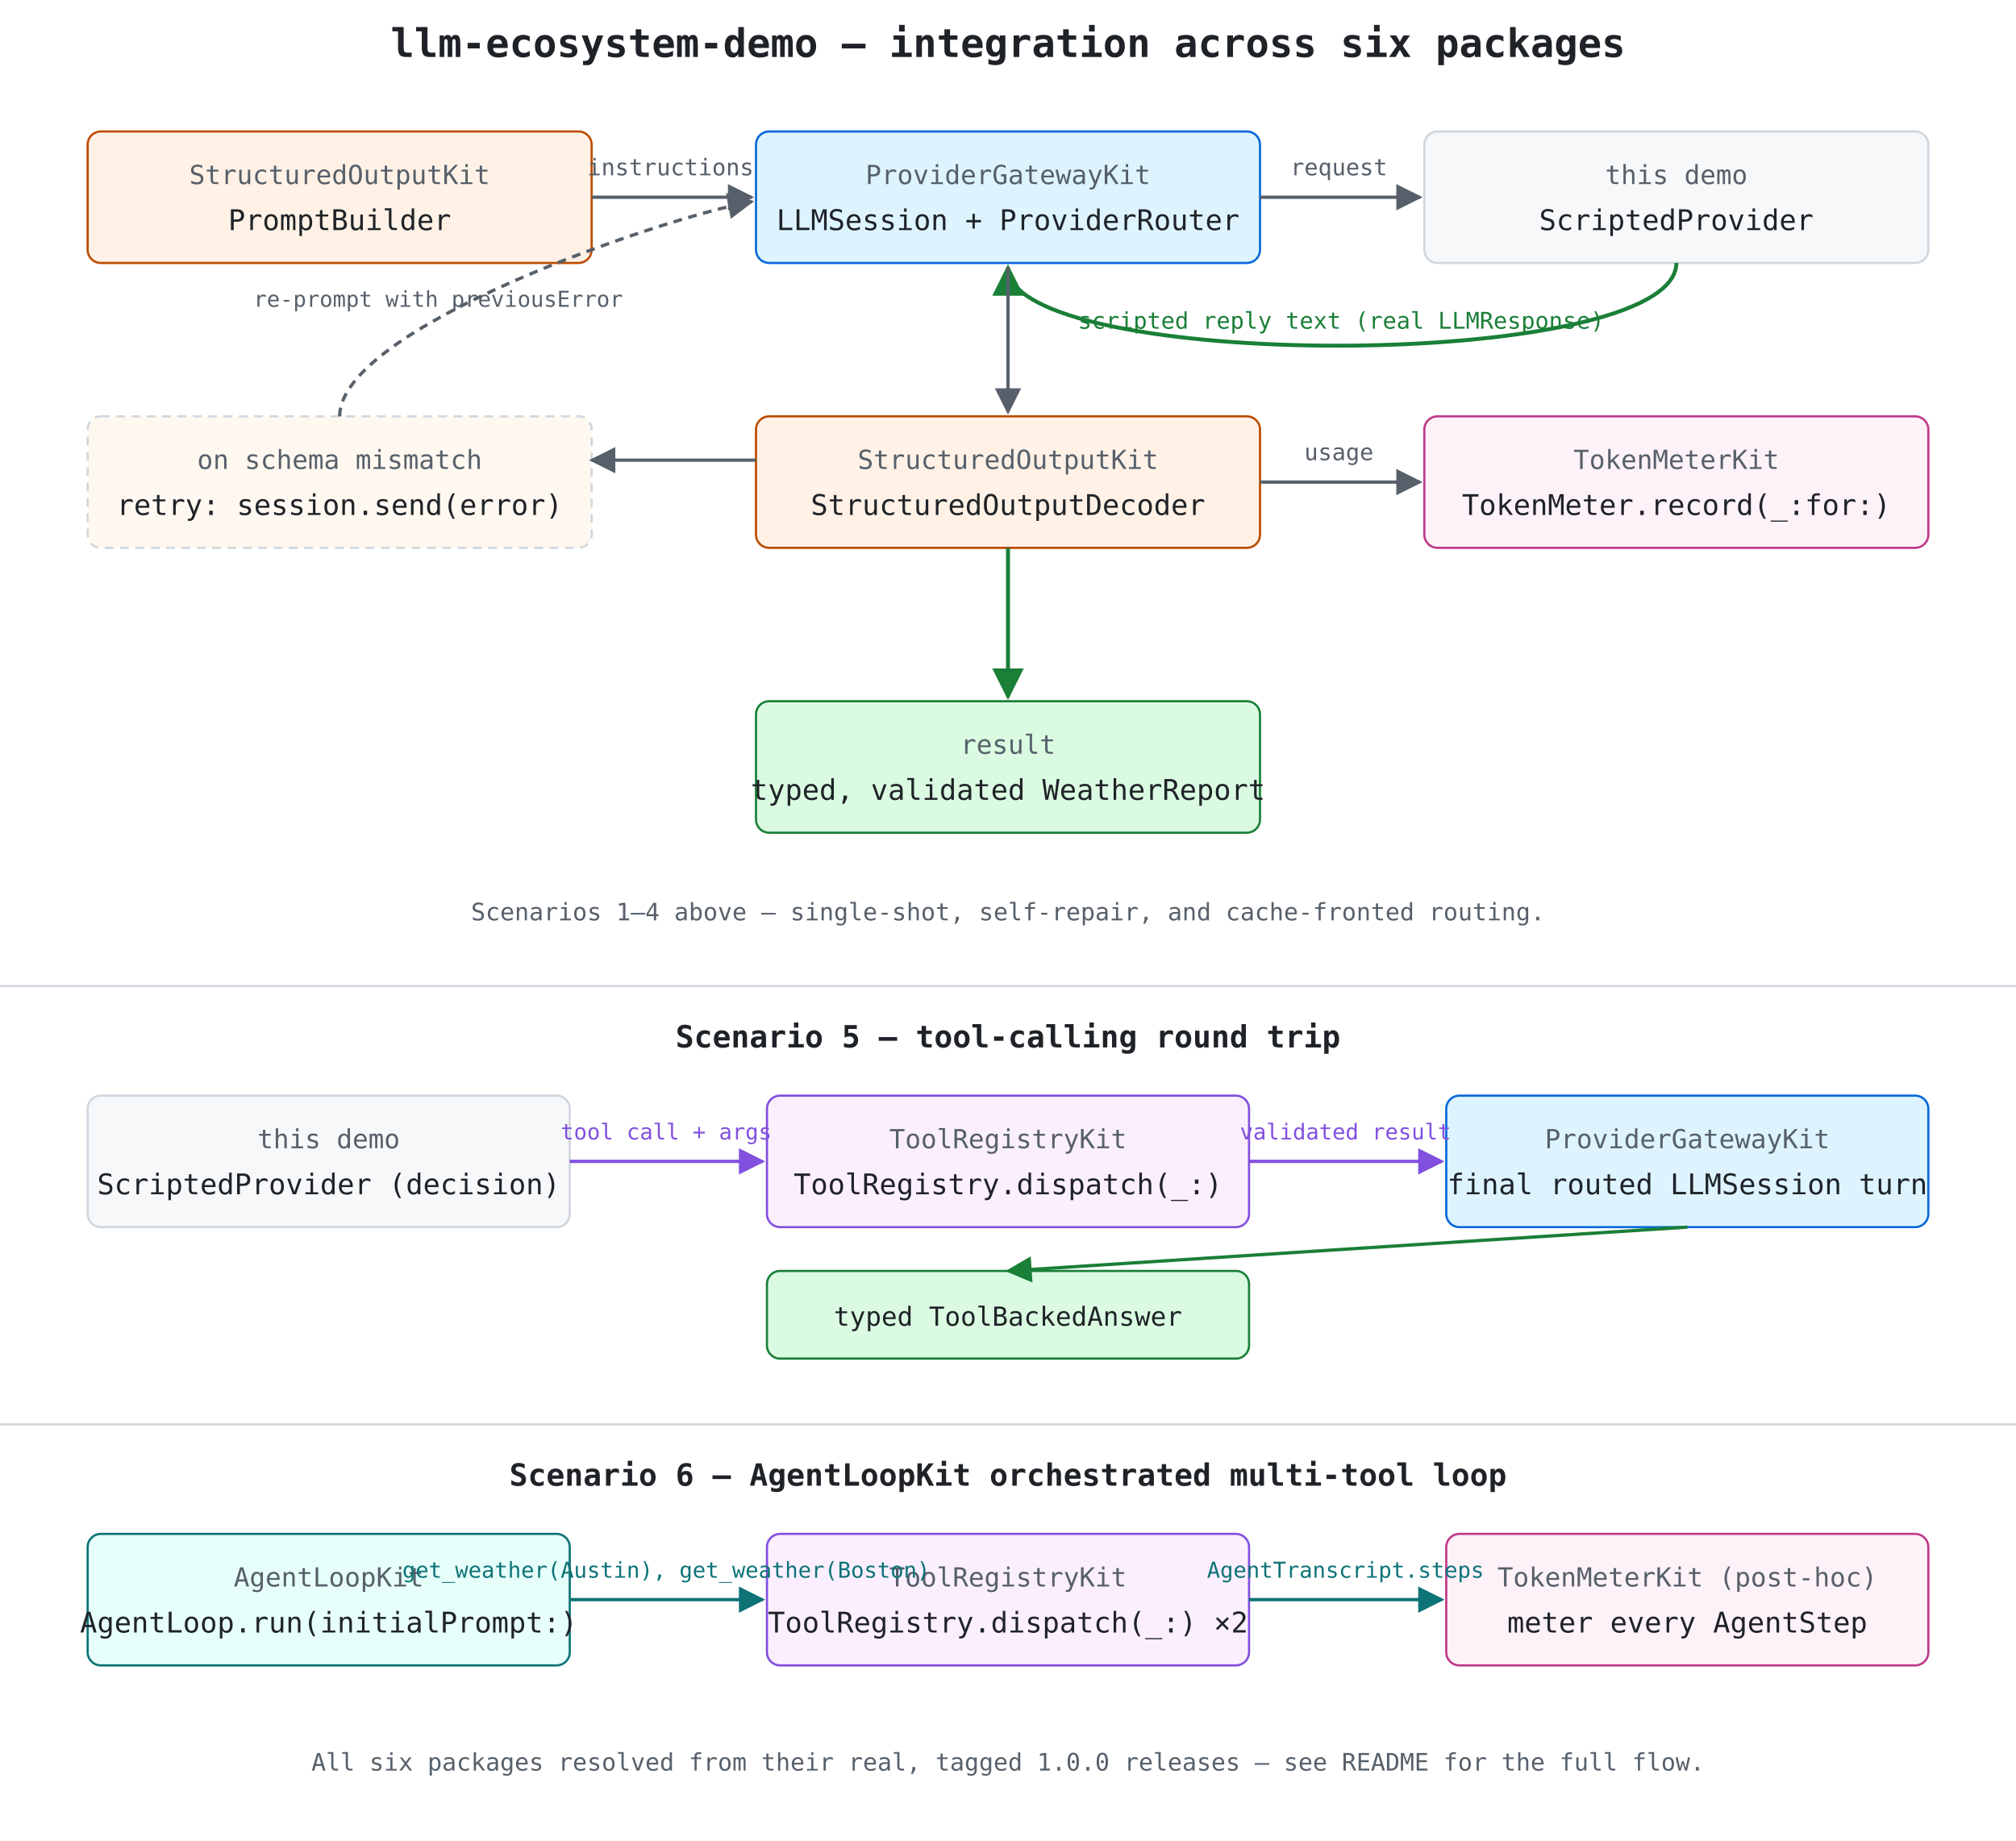
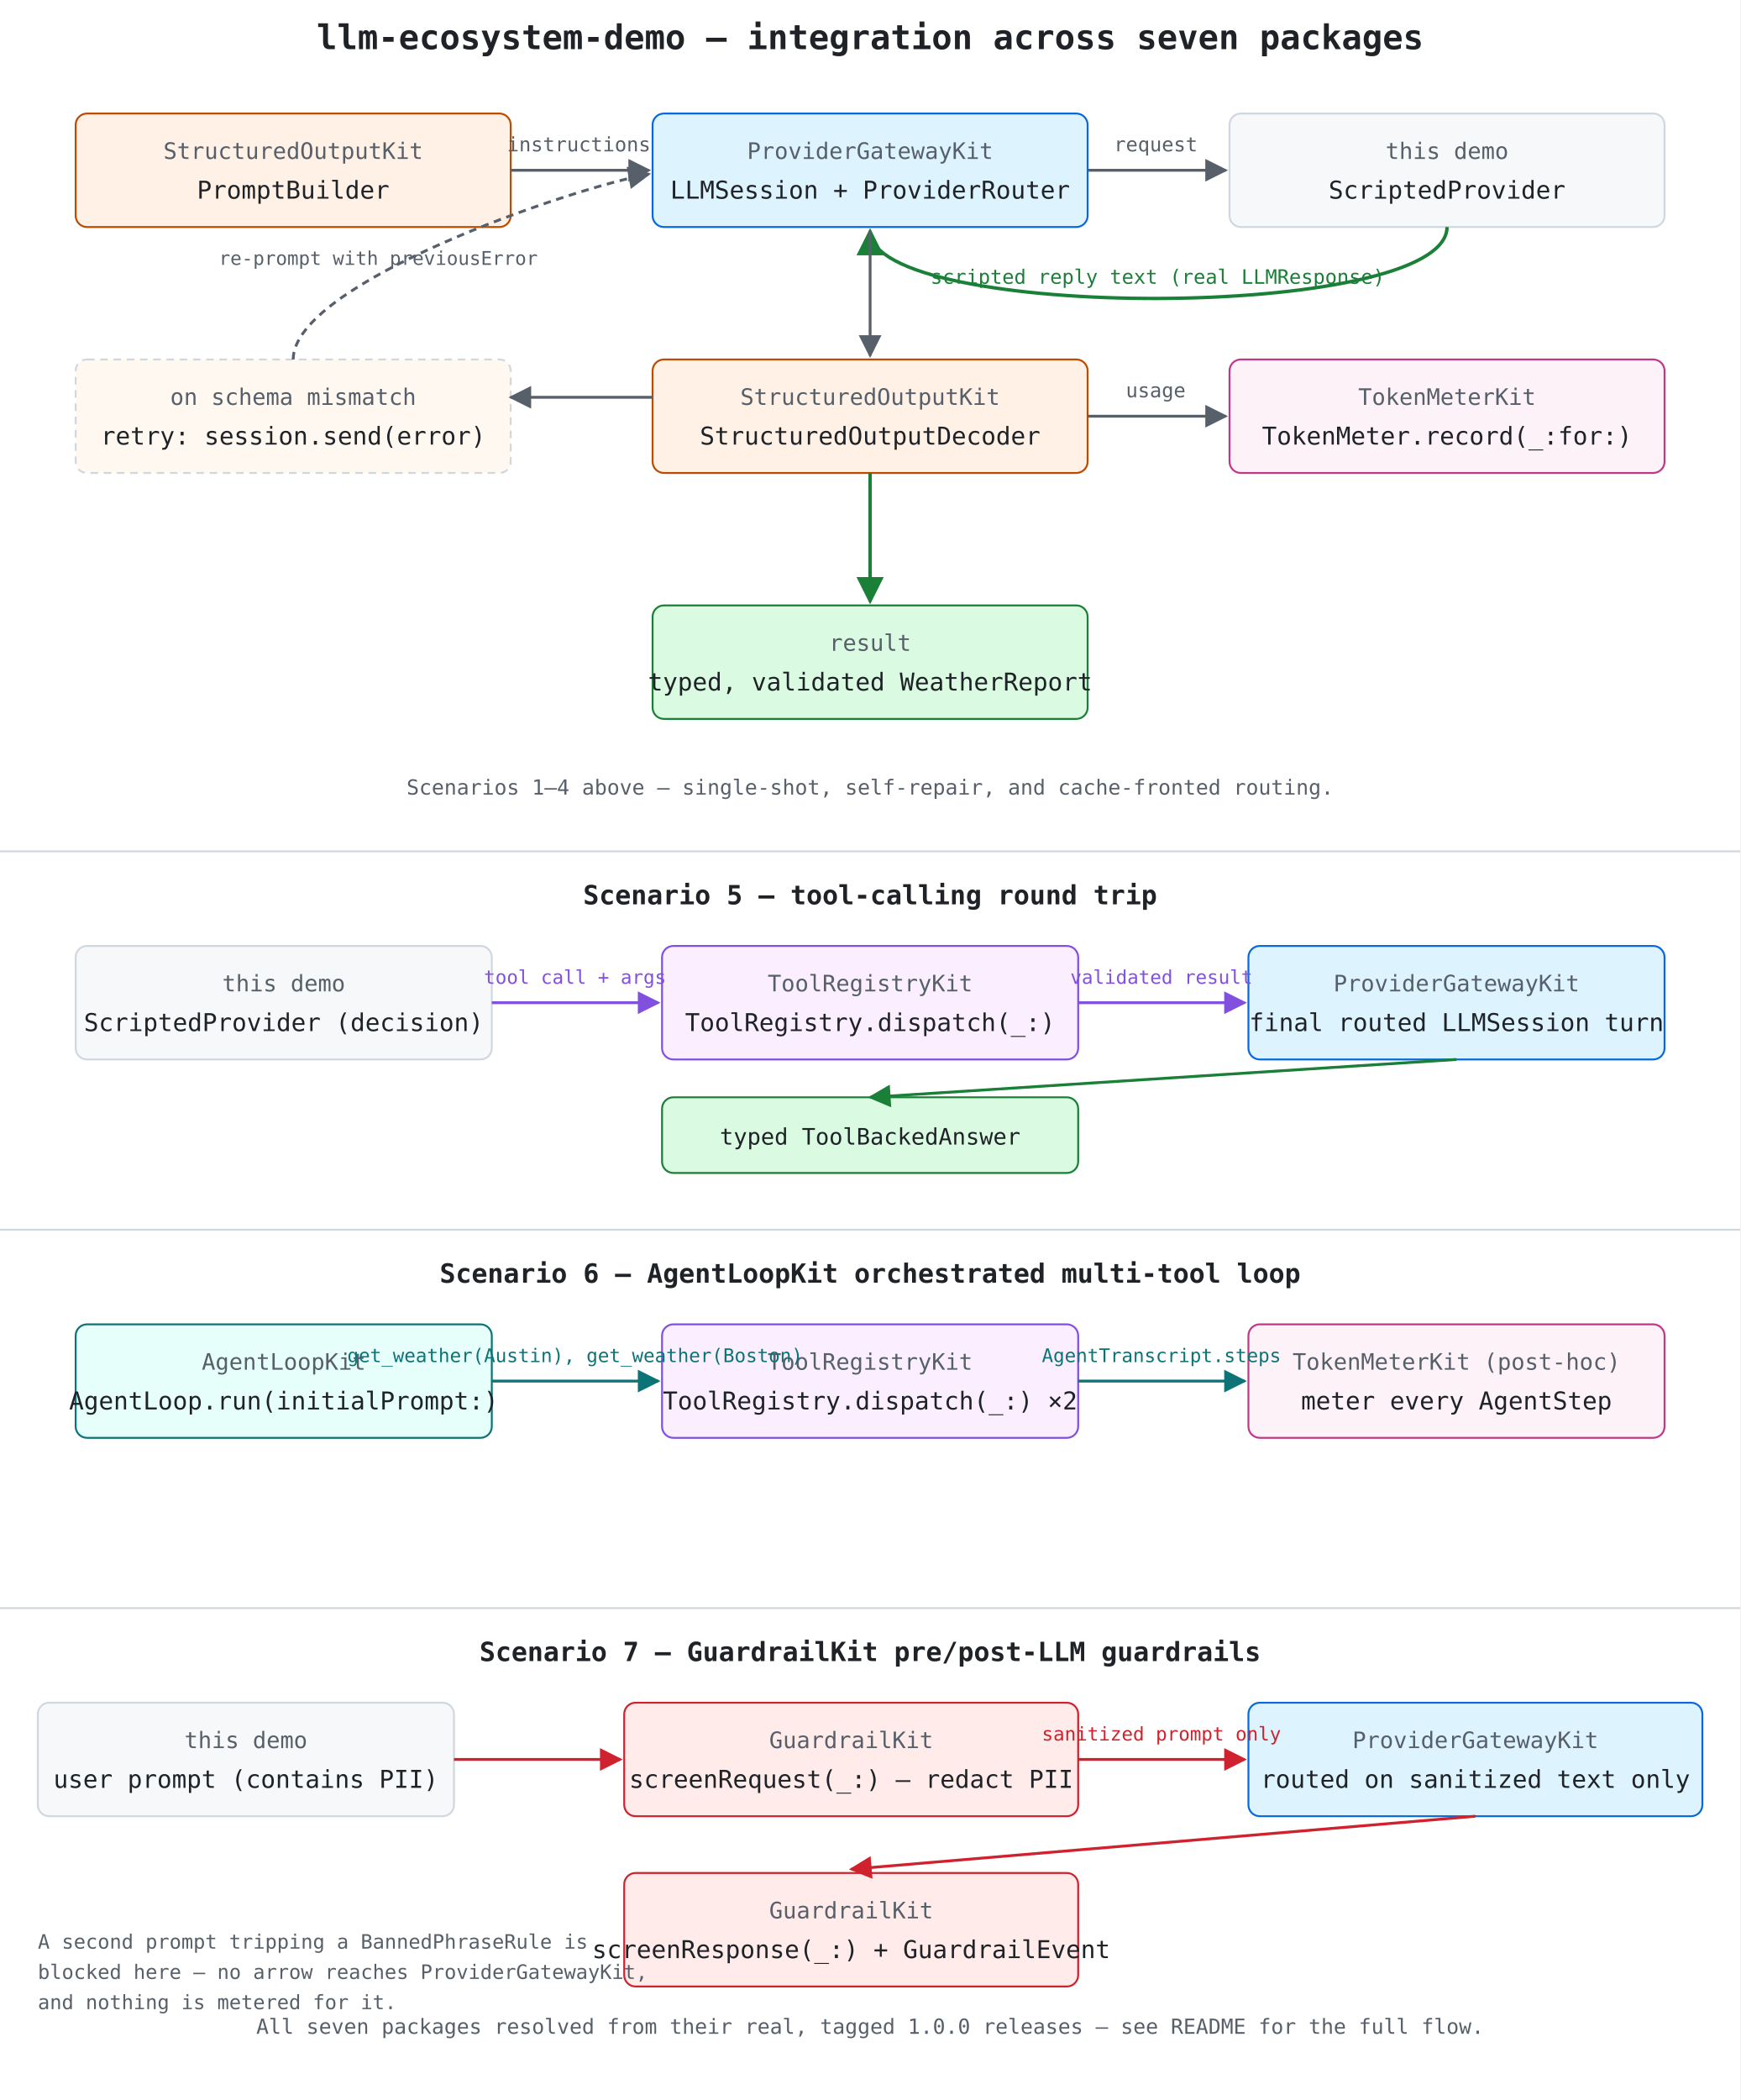
- <svg xmlns="http://www.w3.org/2000/svg" viewBox="0 0 920 840" font-family="'SF Mono', Menlo, Consolas, monospace">
+ <svg xmlns="http://www.w3.org/2000/svg" viewBox="0 0 920 1110" font-family="'SF Mono', Menlo, Consolas, monospace">
  <defs>
    <marker id="arrow" viewBox="0 0 10 10" refX="9" refY="5" markerWidth="8" markerHeight="8" orient="auto-start-reverse">
      <path d="M0,0 L10,5 L0,10 z" fill="#57606a" />
    </marker>
    <marker id="arrowGreen" viewBox="0 0 10 10" refX="9" refY="5" markerWidth="8" markerHeight="8" orient="auto-start-reverse">
      <path d="M0,0 L10,5 L0,10 z" fill="#1a7f37" />
    </marker>
    <marker id="arrowPurple" viewBox="0 0 10 10" refX="9" refY="5" markerWidth="8" markerHeight="8" orient="auto-start-reverse">
      <path d="M0,0 L10,5 L0,10 z" fill="#8250df" />
    </marker>
    <marker id="arrowTeal" viewBox="0 0 10 10" refX="9" refY="5" markerWidth="8" markerHeight="8" orient="auto-start-reverse">
      <path d="M0,0 L10,5 L0,10 z" fill="#0d7377" />
    </marker>
+     <marker id="arrowRed" viewBox="0 0 10 10" refX="9" refY="5" markerWidth="8" markerHeight="8" orient="auto-start-reverse">
+       <path d="M0,0 L10,5 L0,10 z" fill="#cf222e" />
+     </marker>
  </defs>
-   <rect x="0" y="0" width="920" height="840" fill="#ffffff" />
-   <text x="460" y="26" text-anchor="middle" font-size="18" font-weight="bold" fill="#1f2328">llm-ecosystem-demo — integration across six packages</text>
+   <rect x="0" y="0" width="920" height="1110" fill="#ffffff" />
+   <text x="460" y="26" text-anchor="middle" font-size="18" font-weight="bold" fill="#1f2328">llm-ecosystem-demo — integration across seven packages</text>
  <rect x="40" y="60" width="230" height="60" rx="6" fill="#fff1e5" stroke="#bc4c00" />
  <text x="155" y="84" text-anchor="middle" font-size="12" fill="#57606a">StructuredOutputKit</text>
  <text x="155" y="105" text-anchor="middle" font-size="13" fill="#1f2328">PromptBuilder</text>
  <rect x="345" y="60" width="230" height="60" rx="6" fill="#ddf4ff" stroke="#0969da" />
  <text x="460" y="84" text-anchor="middle" font-size="12" fill="#57606a">ProviderGatewayKit</text>
  <text x="460" y="105" text-anchor="middle" font-size="13" fill="#1f2328">LLMSession + ProviderRouter</text>
  <rect x="650" y="60" width="230" height="60" rx="6" fill="#f6f8fa" stroke="#d0d7de" />
  <text x="765" y="84" text-anchor="middle" font-size="12" fill="#57606a">this demo</text>
  <text x="765" y="105" text-anchor="middle" font-size="13" fill="#1f2328">ScriptedProvider</text>
  <line x1="270" y1="90" x2="343" y2="90" stroke="#57606a" stroke-width="1.5" marker-end="url(#arrow)" />
  <text x="306" y="80" text-anchor="middle" font-size="10.5" fill="#57606a">instructions</text>
  <line x1="575" y1="90" x2="648" y2="90" stroke="#57606a" stroke-width="1.5" marker-end="url(#arrow)" />
  <text x="611" y="80" text-anchor="middle" font-size="10.5" fill="#57606a">request</text>
  <path d="M 765 120 C 765 170, 460 170, 460 122" fill="none" stroke="#1a7f37" stroke-width="1.8" marker-end="url(#arrowGreen)" />
  <text x="612" y="150" text-anchor="middle" font-size="10.5" fill="#1a7f37">scripted reply text (real LLMResponse)</text>
  <rect x="345" y="190" width="230" height="60" rx="6" fill="#fff1e5" stroke="#bc4c00" />
  <text x="460" y="214" text-anchor="middle" font-size="12" fill="#57606a">StructuredOutputKit</text>
  <text x="460" y="235" text-anchor="middle" font-size="13" fill="#1f2328">StructuredOutputDecoder</text>
  <path d="M 460 122 C 460 145, 460 168, 460 188" fill="none" stroke="#57606a" stroke-width="1.5" marker-end="url(#arrow)" />
  <rect x="650" y="190" width="230" height="60" rx="6" fill="#fdf2f8" stroke="#bf3989" />
  <text x="765" y="214" text-anchor="middle" font-size="12" fill="#57606a">TokenMeterKit</text>
  <text x="765" y="235" text-anchor="middle" font-size="13" fill="#1f2328">TokenMeter.record(_:for:)</text>
  <line x1="575" y1="220" x2="648" y2="220" stroke="#57606a" stroke-width="1.5" marker-end="url(#arrow)" />
  <text x="611" y="210" text-anchor="middle" font-size="10.5" fill="#57606a">usage</text>
  <rect x="40" y="190" width="230" height="60" rx="6" fill="#fff8f0" stroke="#d0d7de" stroke-dasharray="4 3" />
  <text x="155" y="214" text-anchor="middle" font-size="12" fill="#57606a">on schema mismatch</text>
  <text x="155" y="235" text-anchor="middle" font-size="13" fill="#1f2328">retry: session.send(error)</text>
  <path d="M 345 210 C 300 210, 270 210, 270 210" fill="none" stroke="#57606a" stroke-width="1.5" marker-end="url(#arrow)" />
  <path d="M 155 190 C 155 150, 300 100, 343 92" fill="none" stroke="#57606a" stroke-width="1.5" stroke-dasharray="4 3" marker-end="url(#arrow)" />
  <text x="200" y="140" text-anchor="middle" font-size="10" fill="#57606a">re-prompt with previousError</text>
  <rect x="345" y="320" width="230" height="60" rx="6" fill="#dafbe1" stroke="#1a7f37" />
  <text x="460" y="344" text-anchor="middle" font-size="12" fill="#57606a">result</text>
  <text x="460" y="365" text-anchor="middle" font-size="13" fill="#1f2328">typed, validated WeatherReport</text>
  <line x1="460" y1="250" x2="460" y2="318" stroke="#1a7f37" stroke-width="1.8" marker-end="url(#arrowGreen)" />
  <text x="460" y="420" text-anchor="middle" font-size="11" fill="#57606a">Scenarios 1–4 above — single-shot, self-repair, and cache-fronted routing.</text>
  <line x1="0" y1="450" x2="920" y2="450" stroke="#d0d7de" stroke-width="1" />
  <text x="460" y="478" text-anchor="middle" font-size="14" font-weight="bold" fill="#1f2328">Scenario 5 — tool-calling round trip</text>
  <rect x="40" y="500" width="220" height="60" rx="6" fill="#f6f8fa" stroke="#d0d7de" />
  <text x="150" y="524" text-anchor="middle" font-size="12" fill="#57606a">this demo</text>
  <text x="150" y="545" text-anchor="middle" font-size="13" fill="#1f2328">ScriptedProvider (decision)</text>
  <rect x="350" y="500" width="220" height="60" rx="6" fill="#fbefff" stroke="#8250df" />
  <text x="460" y="524" text-anchor="middle" font-size="12" fill="#57606a">ToolRegistryKit</text>
  <text x="460" y="545" text-anchor="middle" font-size="13" fill="#1f2328">ToolRegistry.dispatch(_:)</text>
  <rect x="660" y="500" width="220" height="60" rx="6" fill="#ddf4ff" stroke="#0969da" />
  <text x="770" y="524" text-anchor="middle" font-size="12" fill="#57606a">ProviderGatewayKit</text>
  <text x="770" y="545" text-anchor="middle" font-size="13" fill="#1f2328">final routed LLMSession turn</text>
  <line x1="260" y1="530" x2="348" y2="530" stroke="#8250df" stroke-width="1.5" marker-end="url(#arrowPurple)" />
  <text x="304" y="520" text-anchor="middle" font-size="10" fill="#8250df">tool call + args</text>
  <line x1="570" y1="530" x2="658" y2="530" stroke="#8250df" stroke-width="1.5" marker-end="url(#arrowPurple)" />
  <text x="614" y="520" text-anchor="middle" font-size="10" fill="#8250df">validated result</text>
  <rect x="350" y="580" width="220" height="40" rx="6" fill="#dafbe1" stroke="#1a7f37" />
  <text x="460" y="605" text-anchor="middle" font-size="12" fill="#1f2328">typed ToolBackedAnswer</text>
  <line x1="770" y1="560" x2="460" y2="580" stroke="#1a7f37" stroke-width="1.5" marker-end="url(#arrowGreen)" />
  <line x1="0" y1="650" x2="920" y2="650" stroke="#d0d7de" stroke-width="1" />
  <text x="460" y="678" text-anchor="middle" font-size="14" font-weight="bold" fill="#1f2328">Scenario 6 — AgentLoopKit orchestrated multi-tool loop</text>
  <rect x="40" y="700" width="220" height="60" rx="6" fill="#e6fffa" stroke="#0d7377" />
  <text x="150" y="724" text-anchor="middle" font-size="12" fill="#57606a">AgentLoopKit</text>
  <text x="150" y="745" text-anchor="middle" font-size="13" fill="#1f2328">AgentLoop.run(initialPrompt:)</text>
  <rect x="350" y="700" width="220" height="60" rx="6" fill="#fbefff" stroke="#8250df" />
  <text x="460" y="724" text-anchor="middle" font-size="12" fill="#57606a">ToolRegistryKit</text>
  <text x="460" y="745" text-anchor="middle" font-size="13" fill="#1f2328">ToolRegistry.dispatch(_:) ×2</text>
  <rect x="660" y="700" width="220" height="60" rx="6" fill="#fdf2f8" stroke="#bf3989" />
  <text x="770" y="724" text-anchor="middle" font-size="12" fill="#57606a">TokenMeterKit (post-hoc)</text>
  <text x="770" y="745" text-anchor="middle" font-size="13" fill="#1f2328">meter every AgentStep</text>
  <line x1="260" y1="730" x2="348" y2="730" stroke="#0d7377" stroke-width="1.5" marker-end="url(#arrowTeal)" />
  <text x="304" y="720" text-anchor="middle" font-size="10" fill="#0d7377">get_weather(Austin), get_weather(Boston)</text>
  <line x1="570" y1="730" x2="658" y2="730" stroke="#0d7377" stroke-width="1.5" marker-end="url(#arrowTeal)" />
  <text x="614" y="720" text-anchor="middle" font-size="10" fill="#0d7377">AgentTranscript.steps</text>
-   <text x="460" y="808" text-anchor="middle" font-size="11" fill="#57606a">All six packages resolved from their real, tagged 1.0.0 releases — see README for the full flow.</text>
+   <line x1="0" y1="850" x2="920" y2="850" stroke="#d0d7de" stroke-width="1" />
+   <text x="460" y="878" text-anchor="middle" font-size="14" font-weight="bold" fill="#1f2328">Scenario 7 — GuardrailKit pre/post-LLM guardrails</text>
+   <rect x="20" y="900" width="220" height="60" rx="6" fill="#f6f8fa" stroke="#d0d7de" />
+   <text x="130" y="924" text-anchor="middle" font-size="12" fill="#57606a">this demo</text>
+   <text x="130" y="945" text-anchor="middle" font-size="13" fill="#1f2328">user prompt (contains PII)</text>
+   <rect x="330" y="900" width="240" height="60" rx="6" fill="#ffebe9" stroke="#cf222e" />
+   <text x="450" y="924" text-anchor="middle" font-size="12" fill="#57606a">GuardrailKit</text>
+   <text x="450" y="945" text-anchor="middle" font-size="13" fill="#1f2328">screenRequest(_:) — redact PII</text>
+   <rect x="660" y="900" width="240" height="60" rx="6" fill="#ddf4ff" stroke="#0969da" />
+   <text x="780" y="924" text-anchor="middle" font-size="12" fill="#57606a">ProviderGatewayKit</text>
+   <text x="780" y="945" text-anchor="middle" font-size="13" fill="#1f2328">routed on sanitized text only</text>
+   <line x1="240" y1="930" x2="328" y2="930" stroke="#cf222e" stroke-width="1.5" marker-end="url(#arrowRed)" />
+   <line x1="570" y1="930" x2="658" y2="930" stroke="#cf222e" stroke-width="1.5" marker-end="url(#arrowRed)" />
+   <text x="614" y="920" text-anchor="middle" font-size="10" fill="#cf222e">sanitized prompt only</text>
+   <rect x="330" y="990" width="240" height="60" rx="6" fill="#ffebe9" stroke="#cf222e" />
+   <text x="450" y="1014" text-anchor="middle" font-size="12" fill="#57606a">GuardrailKit</text>
+   <text x="450" y="1035" text-anchor="middle" font-size="13" fill="#1f2328">screenResponse(_:) + GuardrailEvent</text>
+   <line x1="780" y1="960" x2="450" y2="988" stroke="#cf222e" stroke-width="1.5" marker-end="url(#arrowRed)" />
+   <text x="20" y="1030" font-size="10.5" fill="#57606a">A second prompt tripping a BannedPhraseRule is</text>
+   <text x="20" y="1046" font-size="10.5" fill="#57606a">blocked here — no arrow reaches ProviderGatewayKit,</text>
+   <text x="20" y="1062" font-size="10.5" fill="#57606a">and nothing is metered for it.</text>
+   <text x="460" y="1075" text-anchor="middle" font-size="11" fill="#57606a">All seven packages resolved from their real, tagged 1.0.0 releases — see README for the full flow.</text>
</svg>
